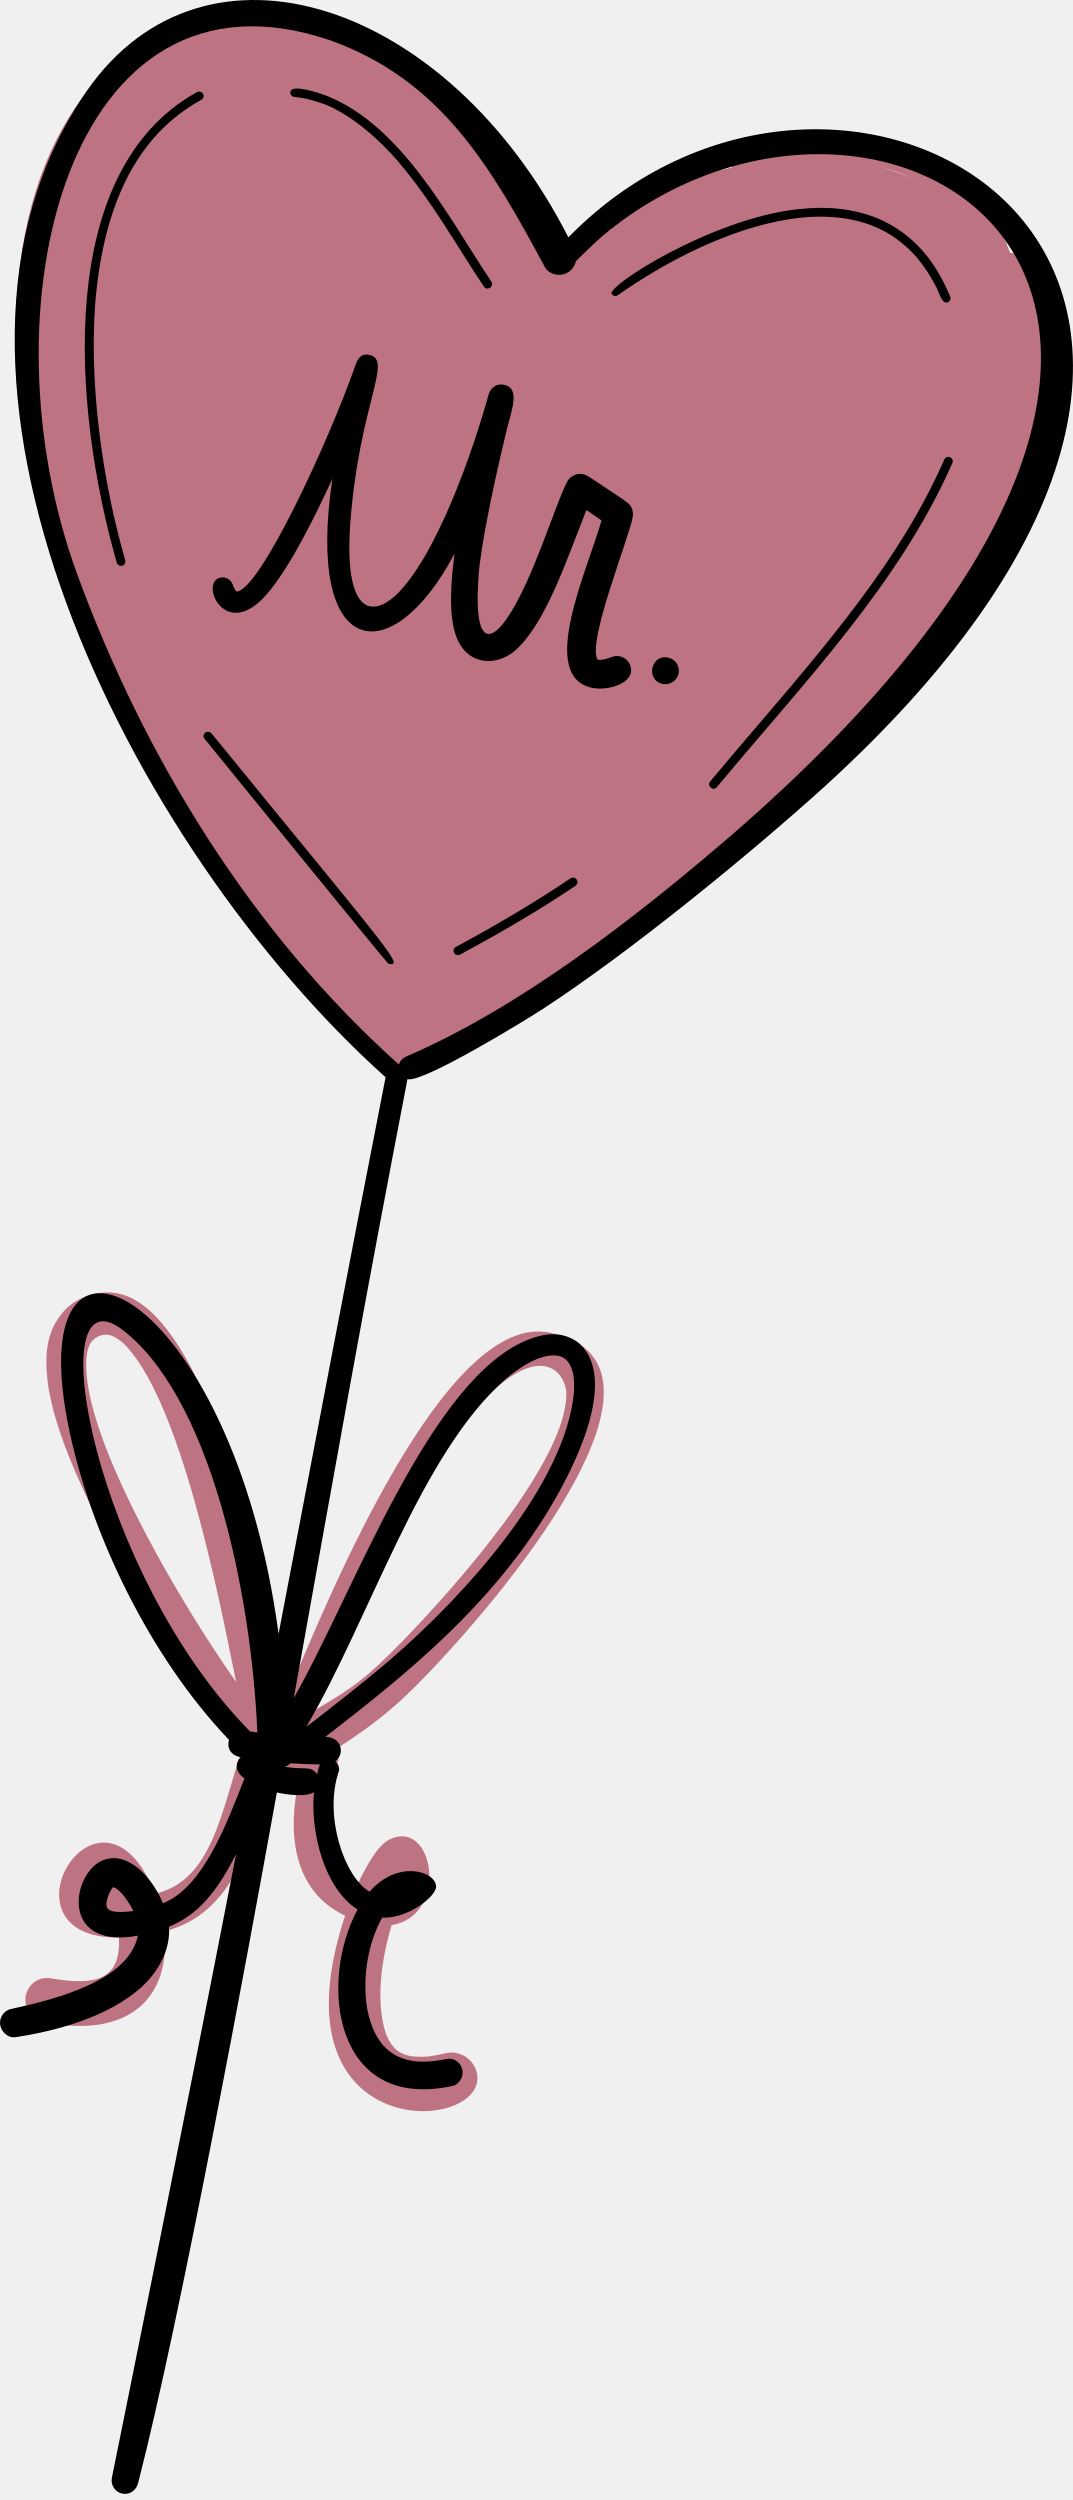
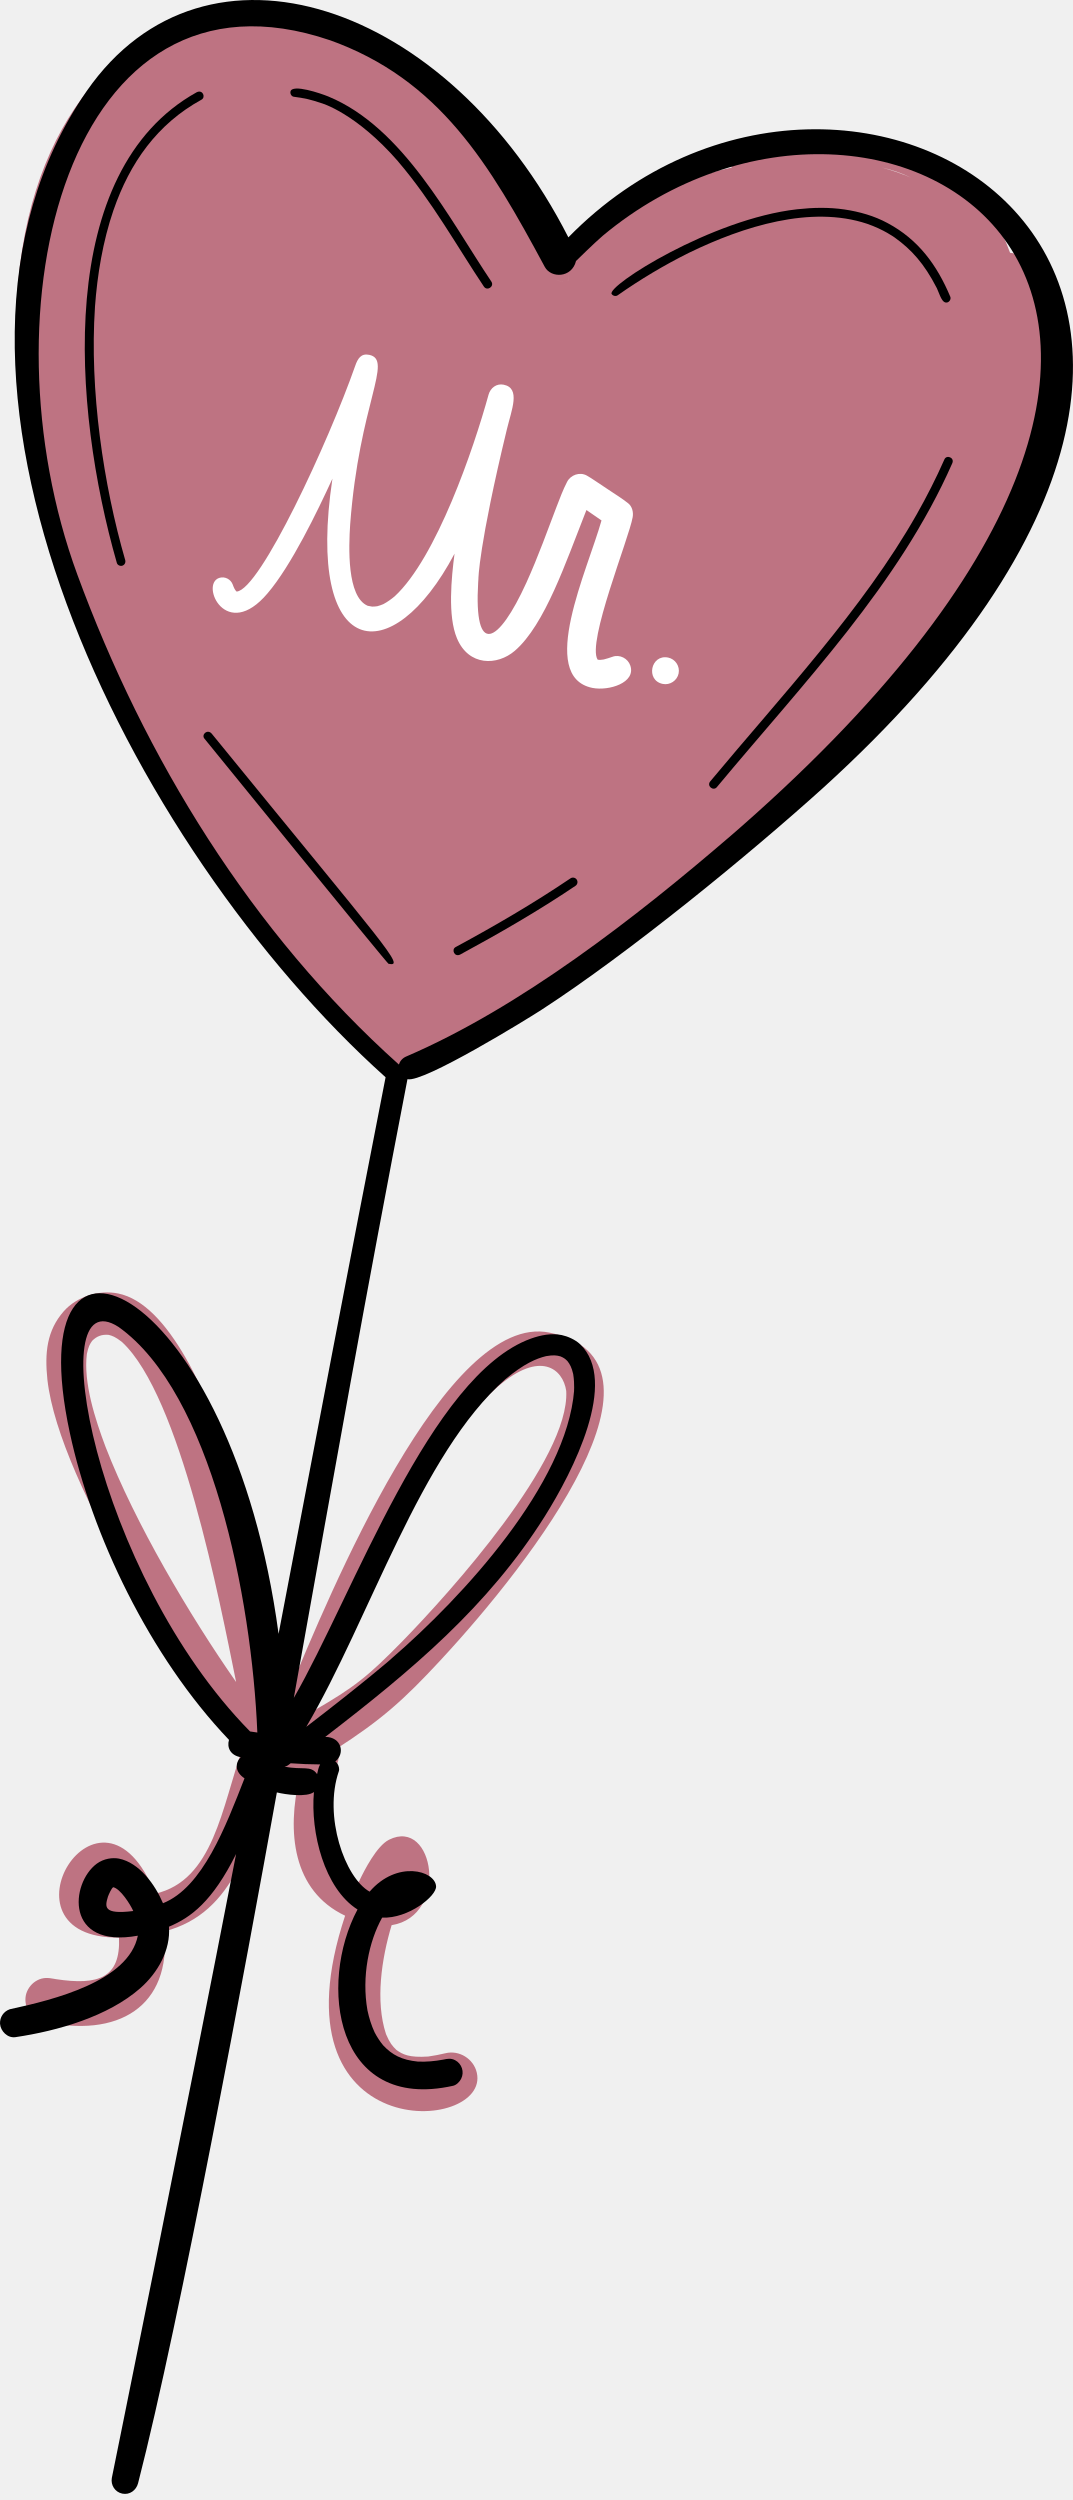
<svg xmlns="http://www.w3.org/2000/svg" width="100%" height="100%" viewBox="0 0 100 233" version="1.1" xml:space="preserve" style="fill-rule:evenodd;clip-rule:evenodd;stroke-linejoin:round;stroke-miterlimit:2;">
  <g transform="matrix(1.73687,0,0,1.73687,-707.364,-515.75)">
    <g>
      <path d="M461.465,310.507C459.191,304.285 453.364,303.489 446.924,305.172C446.638,305.241 446.434,305.607 446.531,305.931C443.147,306.668 439.895,308.267 437.134,310.544C436.541,309.459 432.95,303.87 430.349,301.303C420.485,291.466 402.763,299.555 409.691,325.661C411.727,333.342 418.848,346.507 427.347,353.361C427.338,353.63 427.331,353.849 427.436,354.058C427.63,354.417 428.07,354.586 428.478,354.398C429.385,354.672 430.531,353.805 433.017,352.089C443.261,345.019 455.868,336.971 460.836,325.351C461.012,325.293 461.172,325.192 461.263,325.022C466.27,315.781 462.99,310.584 461.465,310.507ZM437.741,312.021L437.712,312.028L437.739,312.021C437.846,311.531 437.632,311.375 437.352,310.946C437.626,311.359 437.847,311.536 437.741,312.021ZM437.2,310.644C437.199,310.642 437.198,310.64 437.196,310.637L437.197,310.637L437.2,310.644ZM437.121,310.708C436.389,311.399 436.869,312.073 437.531,312.042C436.868,312.078 436.385,311.384 437.121,310.708ZM454.578,305.928C455.126,306.057 455.596,306.212 456.147,306.473C455.629,306.254 455.11,306.074 454.578,305.928Z" style="fill:rgb(190,115,130);fill-rule:nonzero;" />
      <path d="M431.172,407.117C430.864,407.19 430.555,407.252 430.241,407.295C429.218,407.363 428.878,407.187 428.536,406.942C428.306,406.72 428.185,406.575 427.977,406.093C427.394,404.326 427.739,402.034 428.278,400.247C431.392,399.746 430.567,394.437 428.136,395.663C427.486,395.99 426.825,397.271 426.515,397.929C424.336,397.039 424.526,393.7 425.383,391.515C425.476,391.274 425.414,391.018 425.275,390.808C427.749,389.223 428.964,388.12 430.883,386.049C435.957,380.589 444.046,369.948 436.743,368.449C431.219,367.315 424.979,382.371 422.695,387.9C422.271,385.185 418.953,367.448 413.611,366.352C412.573,366.139 411.383,366.516 410.689,367.3C409.775,368.337 409.657,369.537 409.807,370.972C410.433,376.633 417.618,387.482 420.299,390.699C419.159,393.921 418.728,397.846 415.586,398.559C412.651,391.2 406.761,400.986 413.649,400.912C413.743,403.081 412.541,403.489 410.267,403.143C410.233,403.137 410.199,403.131 410.164,403.125C409.839,403.062 409.56,403.046 409.256,403.209C408.982,403.356 408.772,403.61 408.676,403.91C408.496,404.493 408.83,405.246 409.461,405.395C413.641,406.366 416.453,404.584 416.084,400.58C419.923,399.6 420.759,395.578 421.813,392.132C422.398,392.395 422.834,392.604 423.339,392.313C422.645,395.228 422.954,398.4 425.782,399.738C421.643,412.236 433.61,411.421 432.848,408.161C432.68,407.423 431.911,406.938 431.172,407.117ZM412.924,374.572C412.377,373.12 411.73,371.126 411.925,369.595C412.01,369.191 412.084,369.066 412.211,368.888C412.454,368.645 412.72,368.539 413.091,368.57C413.291,368.621 413.444,368.67 413.803,368.948C416.943,371.836 419.057,382.889 419.934,387.2C417.45,383.641 414.511,378.68 412.924,374.572ZM412.715,398.595C412.734,398.536 412.757,398.466 412.785,398.413C412.835,398.474 412.856,398.496 412.958,398.672C412.877,398.65 412.796,398.624 412.715,398.595ZM437.648,371.583C437.842,375.255 431.412,382.391 428.856,385.012C426.986,386.918 426.306,387.462 424.065,388.76C432.775,367.585 437.303,369.19 437.648,371.583Z" style="fill:rgb(190,115,130);fill-rule:nonzero;" />
    </g>
    <g>
      <path d="M424.983,299.106C424.999,299.111 425.014,299.117 425.029,299.122C425.016,299.117 424.995,299.11 424.983,299.106Z" style="fill-rule:nonzero;" />
      <path d="M437.762,309.679C431.322,297.032 418.289,292.658 411.919,301.824C401.404,316.963 414.205,342.417 427.954,354.748C426.004,364.695 424.112,374.657 422.212,384.615C419.699,365.878 408.086,360.255 411.011,373.83C412.181,379.278 415.273,385.818 419.552,390.303C419.428,390.705 419.626,391.139 420.181,391.232C419.866,391.558 419.87,392.026 420.384,392.367C419.372,394.951 418.141,398.22 416.01,399.069C415.577,398.051 414.737,396.898 413.649,396.675C413.301,396.609 412.836,396.67 412.458,396.946C411.03,398.001 410.735,401.524 414.66,400.811C414.17,403.251 410.17,404.244 407.79,404.758C407.446,404.877 407.248,405.197 407.265,405.538C407.293,405.931 407.669,406.317 408.088,406.256C410.367,405.92 413.071,405.142 414.794,403.625C415.73,402.801 416.426,401.583 416.33,400.328C417.504,399.839 418.663,398.98 419.933,396.427C417.156,410.765 413.265,429.905 413.265,429.905C413.194,430.289 413.435,430.669 413.825,430.749C414.222,430.831 414.572,430.572 414.672,430.194C416.949,421.353 420.504,402.102 422.12,393.123C422.584,393.238 423.725,393.397 424.109,393.102C423.914,395.274 424.669,398.274 426.448,399.405C424.324,403.373 425.216,410.285 431.58,408.864C431.758,408.822 431.924,408.653 432.005,408.496C432.196,408.128 432.045,407.677 431.682,407.49C431.46,407.377 431.28,407.412 431.043,407.462C430.594,407.545 430.143,407.587 429.688,407.567C428.815,407.479 428.306,407.209 427.822,406.692C427.645,406.477 427.495,406.245 427.365,405.997C427.19,405.621 427.069,405.226 426.982,404.821C426.661,403.006 427.058,401.114 427.769,399.842C429.182,399.904 430.701,398.679 430.663,398.158C430.607,397.313 428.567,396.745 427.097,398.448C425.76,397.695 424.617,394.393 425.445,391.988C425.491,391.858 425.436,391.685 425.368,391.577C425.338,391.532 425.297,391.498 425.256,391.464C425.799,391.026 425.588,390.148 424.717,390.143C429.373,386.563 433.453,383.14 436.486,378.325C438.02,375.89 440.475,371.053 438.386,369.068C438.125,368.822 437.714,368.645 437.407,368.582C436.856,368.469 436.277,368.584 435.751,368.772C430.35,370.723 426.232,382.481 423.03,388.051C425.398,374.833 426.82,366.805 429.128,354.85C429.961,355.069 435.571,351.616 436.308,351.136C441.055,348.058 447.551,342.728 451.436,339.216C481.976,311.466 452.843,294.255 437.762,309.679ZM413.057,398.712C413.1,398.599 413.237,398.275 413.338,398.209C413.721,398.288 414.257,399.128 414.414,399.487C412.79,399.69 412.893,399.258 413.057,398.712ZM420.682,389.852C412.35,381.385 409.449,365.435 413.631,368.149C418.595,371.688 420.775,382.649 421.072,389.909C420.942,389.891 420.812,389.872 420.682,389.852ZM434.384,370.949C434.286,371.034 434.268,371.045 434.389,370.944C434.43,370.908 434.425,370.912 434.393,370.941C435.387,370.114 436.045,369.839 436.564,369.713C436.963,369.643 437.133,369.669 437.336,369.725C437.511,369.797 437.595,369.855 437.713,369.979C437.847,370.152 437.936,370.309 438.021,370.672C438.115,371.253 438.047,371.744 438.073,371.538C437.676,376.568 432.113,382.628 428.261,385.948C428.392,385.851 426.737,387.277 423.699,389.604C427.135,383.753 429.809,374.97 434.384,370.949ZM422.862,391.559C423.388,391.598 423.914,391.619 424.44,391.621C424.341,391.815 424.333,391.931 424.278,392.141C423.946,391.65 423.505,391.937 422.531,391.738C422.679,391.717 422.739,391.653 422.862,391.559ZM446.272,341.968C446.313,341.931 446.355,341.895 446.396,341.858C441.404,346.151 435.192,351 429.061,353.634C428.865,353.717 428.726,353.876 428.667,354.065C420.76,346.985 415.022,337.604 411.414,327.777C406.187,313.543 410.883,294.3 424.984,299.106C424.958,299.097 424.931,299.087 424.905,299.076C430.863,301.189 433.538,305.761 436.497,311.264C436.832,311.886 437.947,311.863 438.173,310.947C438.176,310.945 439.151,309.984 439.602,309.597C454.64,297.039 480.354,312.593 446.272,341.968Z" style="fill-rule:nonzero;" />
      <path d="M458.607,307.271C458.612,307.275 458.617,307.278 458.623,307.282C458.613,307.275 458.606,307.271 458.607,307.271Z" style="fill-rule:nonzero;" />
-       <path d="M440.13,332.185C439.973,332.239 439.817,332.291 439.657,332.33C439.553,332.346 439.435,332.362 439.333,332.34C438.739,331.429 441.016,325.831 441.213,324.693C441.26,324.428 441.188,324.116 440.965,323.943C440.638,323.684 440.278,323.464 439.931,323.231C439.687,323.064 439.445,322.906 439.2,322.743C439.051,322.645 438.903,322.543 438.747,322.458C438.368,322.252 437.881,322.427 437.692,322.802C437.469,323.23 437.303,323.688 437.128,324.137C436.882,324.786 436.639,325.439 436.389,326.087C436.114,326.801 435.826,327.509 435.51,328.207C434.007,331.512 432.679,332.238 432.923,328.175C432.922,328.184 432.921,328.193 432.921,328.202C432.922,328.19 432.923,328.178 432.924,328.166C432.927,328.115 432.93,328.064 432.934,328.013C432.934,328.013 432.942,326.27 434.463,319.977C434.714,318.935 435.215,317.774 434.292,317.585C433.906,317.506 433.58,317.758 433.479,318.121C432.677,321.038 430.673,326.885 428.442,328.941C428.251,329.101 428.051,329.244 427.831,329.361C427.724,329.406 427.616,329.444 427.505,329.473C427.415,329.486 427.325,329.492 427.234,329.493C427.152,329.483 427.072,329.468 426.993,329.448C425.871,328.966 425.974,326.295 426.054,325.077C426.544,318.569 428.387,316.252 427.072,315.982C426.637,315.893 426.459,316.183 426.322,316.578C424.898,320.639 421.218,328.608 419.959,328.686C419.86,328.6 419.798,328.436 419.754,328.314C419.649,328.022 419.326,327.854 419.024,327.954C417.986,328.304 419.405,331.402 421.621,328.78C422.892,327.293 424.288,324.398 425.102,322.627C423.633,332.402 428.279,333.032 431.654,326.652C431.485,327.939 431.28,330 431.784,331.194C432.415,332.704 433.953,332.665 434.883,331.868C436.507,330.475 437.65,327.037 438.645,324.531C438.674,324.457 438.703,324.383 438.732,324.31C439.317,324.719 439.311,324.71 439.54,324.869C438.803,327.509 436.088,333.247 439.05,333.855C439.933,334.03 441.398,333.581 441.086,332.656C440.958,332.272 440.517,332.042 440.13,332.185Z" style="fill-rule:nonzero;" />
-       <path d="M432.931,328.084C432.929,328.111 432.927,328.138 432.925,328.164C432.922,328.202 432.928,328.122 432.931,328.084Z" style="fill-rule:nonzero;" />
-       <path d="M443.116,332.227C442.183,332.036 441.893,333.45 442.826,333.641C443.212,333.72 443.599,333.465 443.678,333.079C443.757,332.693 443.502,332.306 443.116,332.227Z" style="fill-rule:nonzero;" />
+       <path d="M440.13,332.185C439.973,332.239 439.817,332.291 439.657,332.33C439.553,332.346 439.435,332.362 439.333,332.34C438.739,331.429 441.016,325.831 441.213,324.693C441.26,324.428 441.188,324.116 440.965,323.943C440.638,323.684 440.278,323.464 439.931,323.231C439.687,323.064 439.445,322.906 439.2,322.743C439.051,322.645 438.903,322.543 438.747,322.458C438.368,322.252 437.881,322.427 437.692,322.802C437.469,323.23 437.303,323.688 437.128,324.137C436.882,324.786 436.639,325.439 436.389,326.087C436.114,326.801 435.826,327.509 435.51,328.207C434.007,331.512 432.679,332.238 432.923,328.175C432.922,328.184 432.921,328.193 432.921,328.202C432.922,328.19 432.923,328.178 432.924,328.166C432.927,328.115 432.93,328.064 432.934,328.013C432.934,328.013 432.942,326.27 434.463,319.977C434.714,318.935 435.215,317.774 434.292,317.585C433.906,317.506 433.58,317.758 433.479,318.121C432.677,321.038 430.673,326.885 428.442,328.941C428.251,329.101 428.051,329.244 427.831,329.361C427.724,329.406 427.616,329.444 427.505,329.473C427.415,329.486 427.325,329.492 427.234,329.493C427.152,329.483 427.072,329.468 426.993,329.448C425.871,328.966 425.974,326.295 426.054,325.077C426.544,318.569 428.387,316.252 427.072,315.982C426.637,315.893 426.459,316.183 426.322,316.578C424.898,320.639 421.218,328.608 419.959,328.686C419.86,328.6 419.798,328.436 419.754,328.314C419.649,328.022 419.326,327.854 419.024,327.954C417.986,328.304 419.405,331.402 421.621,328.78C422.892,327.293 424.288,324.398 425.102,322.627C423.633,332.402 428.279,333.032 431.654,326.652C431.485,327.939 431.28,330 431.784,331.194C432.415,332.704 433.953,332.665 434.883,331.868C436.507,330.475 437.65,327.037 438.645,324.531C438.674,324.457 438.703,324.383 438.732,324.31C439.317,324.719 439.311,324.71 439.54,324.869C438.803,327.509 436.088,333.247 439.05,333.855C439.933,334.03 441.398,333.581 441.086,332.656C440.958,332.272 440.517,332.042 440.13,332.185Z" style="fill:#fff;fill-rule:nonzero;" />
+       <path d="M432.931,328.084C432.929,328.111 432.927,328.138 432.925,328.164C432.922,328.202 432.928,328.122 432.931,328.084Z" style="fill:#fff;fill-rule:nonzero;" />
+       <path d="M443.116,332.227C442.183,332.036 441.893,333.45 442.826,333.641C443.212,333.72 443.599,333.465 443.678,333.079C443.757,332.693 443.502,332.306 443.116,332.227Z" style="fill:#fff;fill-rule:nonzero;" />
      <path d="M434.384,370.949C434.387,370.946 434.39,370.944 434.393,370.941L434.384,370.949Z" style="fill-rule:nonzero;" />
      <path d="M431.71,374.069C431.717,374.058 431.725,374.048 431.732,374.037L431.71,374.069Z" style="fill-rule:nonzero;" />
      <path d="M438.066,371.613C438.066,371.615 438.066,371.618 438.065,371.62C438.066,371.619 438.066,371.612 438.066,371.613Z" style="fill-rule:nonzero;" />
      <path d="M412.36,313.414C412.359,313.419 412.359,313.423 412.358,313.428C412.487,311.658 412.78,309.9 413.352,308.221C413.352,308.223 413.351,308.224 413.351,308.226C414.231,305.677 415.693,303.599 418.077,302.29C418.314,302.159 418.146,301.73 417.816,301.894C410.201,306.132 411.14,318.791 413.533,327.147C413.568,327.271 413.716,327.335 413.834,327.295C413.96,327.249 414.017,327.118 413.982,326.995C412.814,322.957 412.06,317.882 412.36,313.414Z" style="fill-rule:nonzero;" />
      <path d="M424.494,302.472C424.494,302.472 426.344,302.975 428.645,305.625C428.639,305.618 428.632,305.612 428.625,305.606C430.452,307.74 431.836,310.243 433.228,312.318C433.402,312.582 433.804,312.317 433.629,312.051C431.375,308.696 428.905,303.781 424.879,302.119C424.484,301.958 422.938,301.427 422.85,301.857C422.825,301.976 422.905,302.12 423.034,302.135C423.287,302.165 423.534,302.208 423.779,302.262C424.002,302.315 424.22,302.382 424.436,302.453C424.435,302.453 424.488,302.47 424.494,302.472Z" style="fill-rule:nonzero;" />
      <path d="M424.435,302.453C424.465,302.464 424.461,302.462 424.435,302.453Z" style="fill-rule:nonzero;" />
      <path d="M457.527,312.389C457.531,312.398 457.536,312.408 457.541,312.417C457.534,312.403 457.534,312.404 457.527,312.389Z" style="fill-rule:nonzero;" />
      <path d="M453.788,308.949C454.685,309.256 455.277,309.691 455.277,309.691C456.163,310.326 456.853,311.078 457.526,312.39C457.506,312.345 457.521,312.38 457.543,312.423C457.542,312.421 457.541,312.419 457.54,312.418C457.687,312.724 457.81,313.263 458.109,313.167C458.223,313.126 458.304,312.985 458.257,312.867C457.54,311.163 456.546,309.798 454.889,308.912C454.181,308.528 453.384,308.302 452.576,308.182C451.737,308.059 450.879,308.078 450.037,308.172C445.451,308.684 439.801,312.289 440.085,312.719C440.154,312.823 440.305,312.858 440.41,312.786C441.621,311.935 442.895,311.174 444.217,310.515C444.215,310.516 444.213,310.517 444.21,310.518C444.235,310.506 444.24,310.504 444.264,310.492C444.263,310.492 444.263,310.493 444.263,310.493C447.147,309.093 450.773,307.946 453.788,308.949Z" style="fill-rule:nonzero;" />
      <path d="M444.216,310.513C444.233,310.507 444.247,310.5 444.262,310.49C444.243,310.499 444.236,310.503 444.216,310.513Z" style="fill-rule:nonzero;" />
      <path d="M457.941,321.592C457.497,322.602 456.994,323.586 456.45,324.549C453.591,329.597 449.132,334.353 445.379,338.866C445.165,339.118 445.54,339.409 445.728,339.182C450.42,333.544 455.51,328.282 458.36,321.805C458.503,321.495 458.054,321.328 457.941,321.592Z" style="fill-rule:nonzero;" />
      <path d="M418.627,336.313C418.398,336.042 418.054,336.357 418.231,336.574C418.279,336.633 428.036,348.644 428.111,348.659C429.035,348.849 428.085,347.921 418.627,336.313Z" style="fill-rule:nonzero;" />
      <path d="M437.877,344.074C435.874,345.426 433.844,346.609 431.71,347.763C431.465,347.898 431.659,348.327 431.967,348.158C434.074,347.015 436.154,345.818 438.144,344.475C438.253,344.403 438.284,344.252 438.212,344.143C438.141,344.033 437.986,343.999 437.877,344.074Z" style="fill-rule:nonzero;" />
    </g>
  </g>
</svg>
